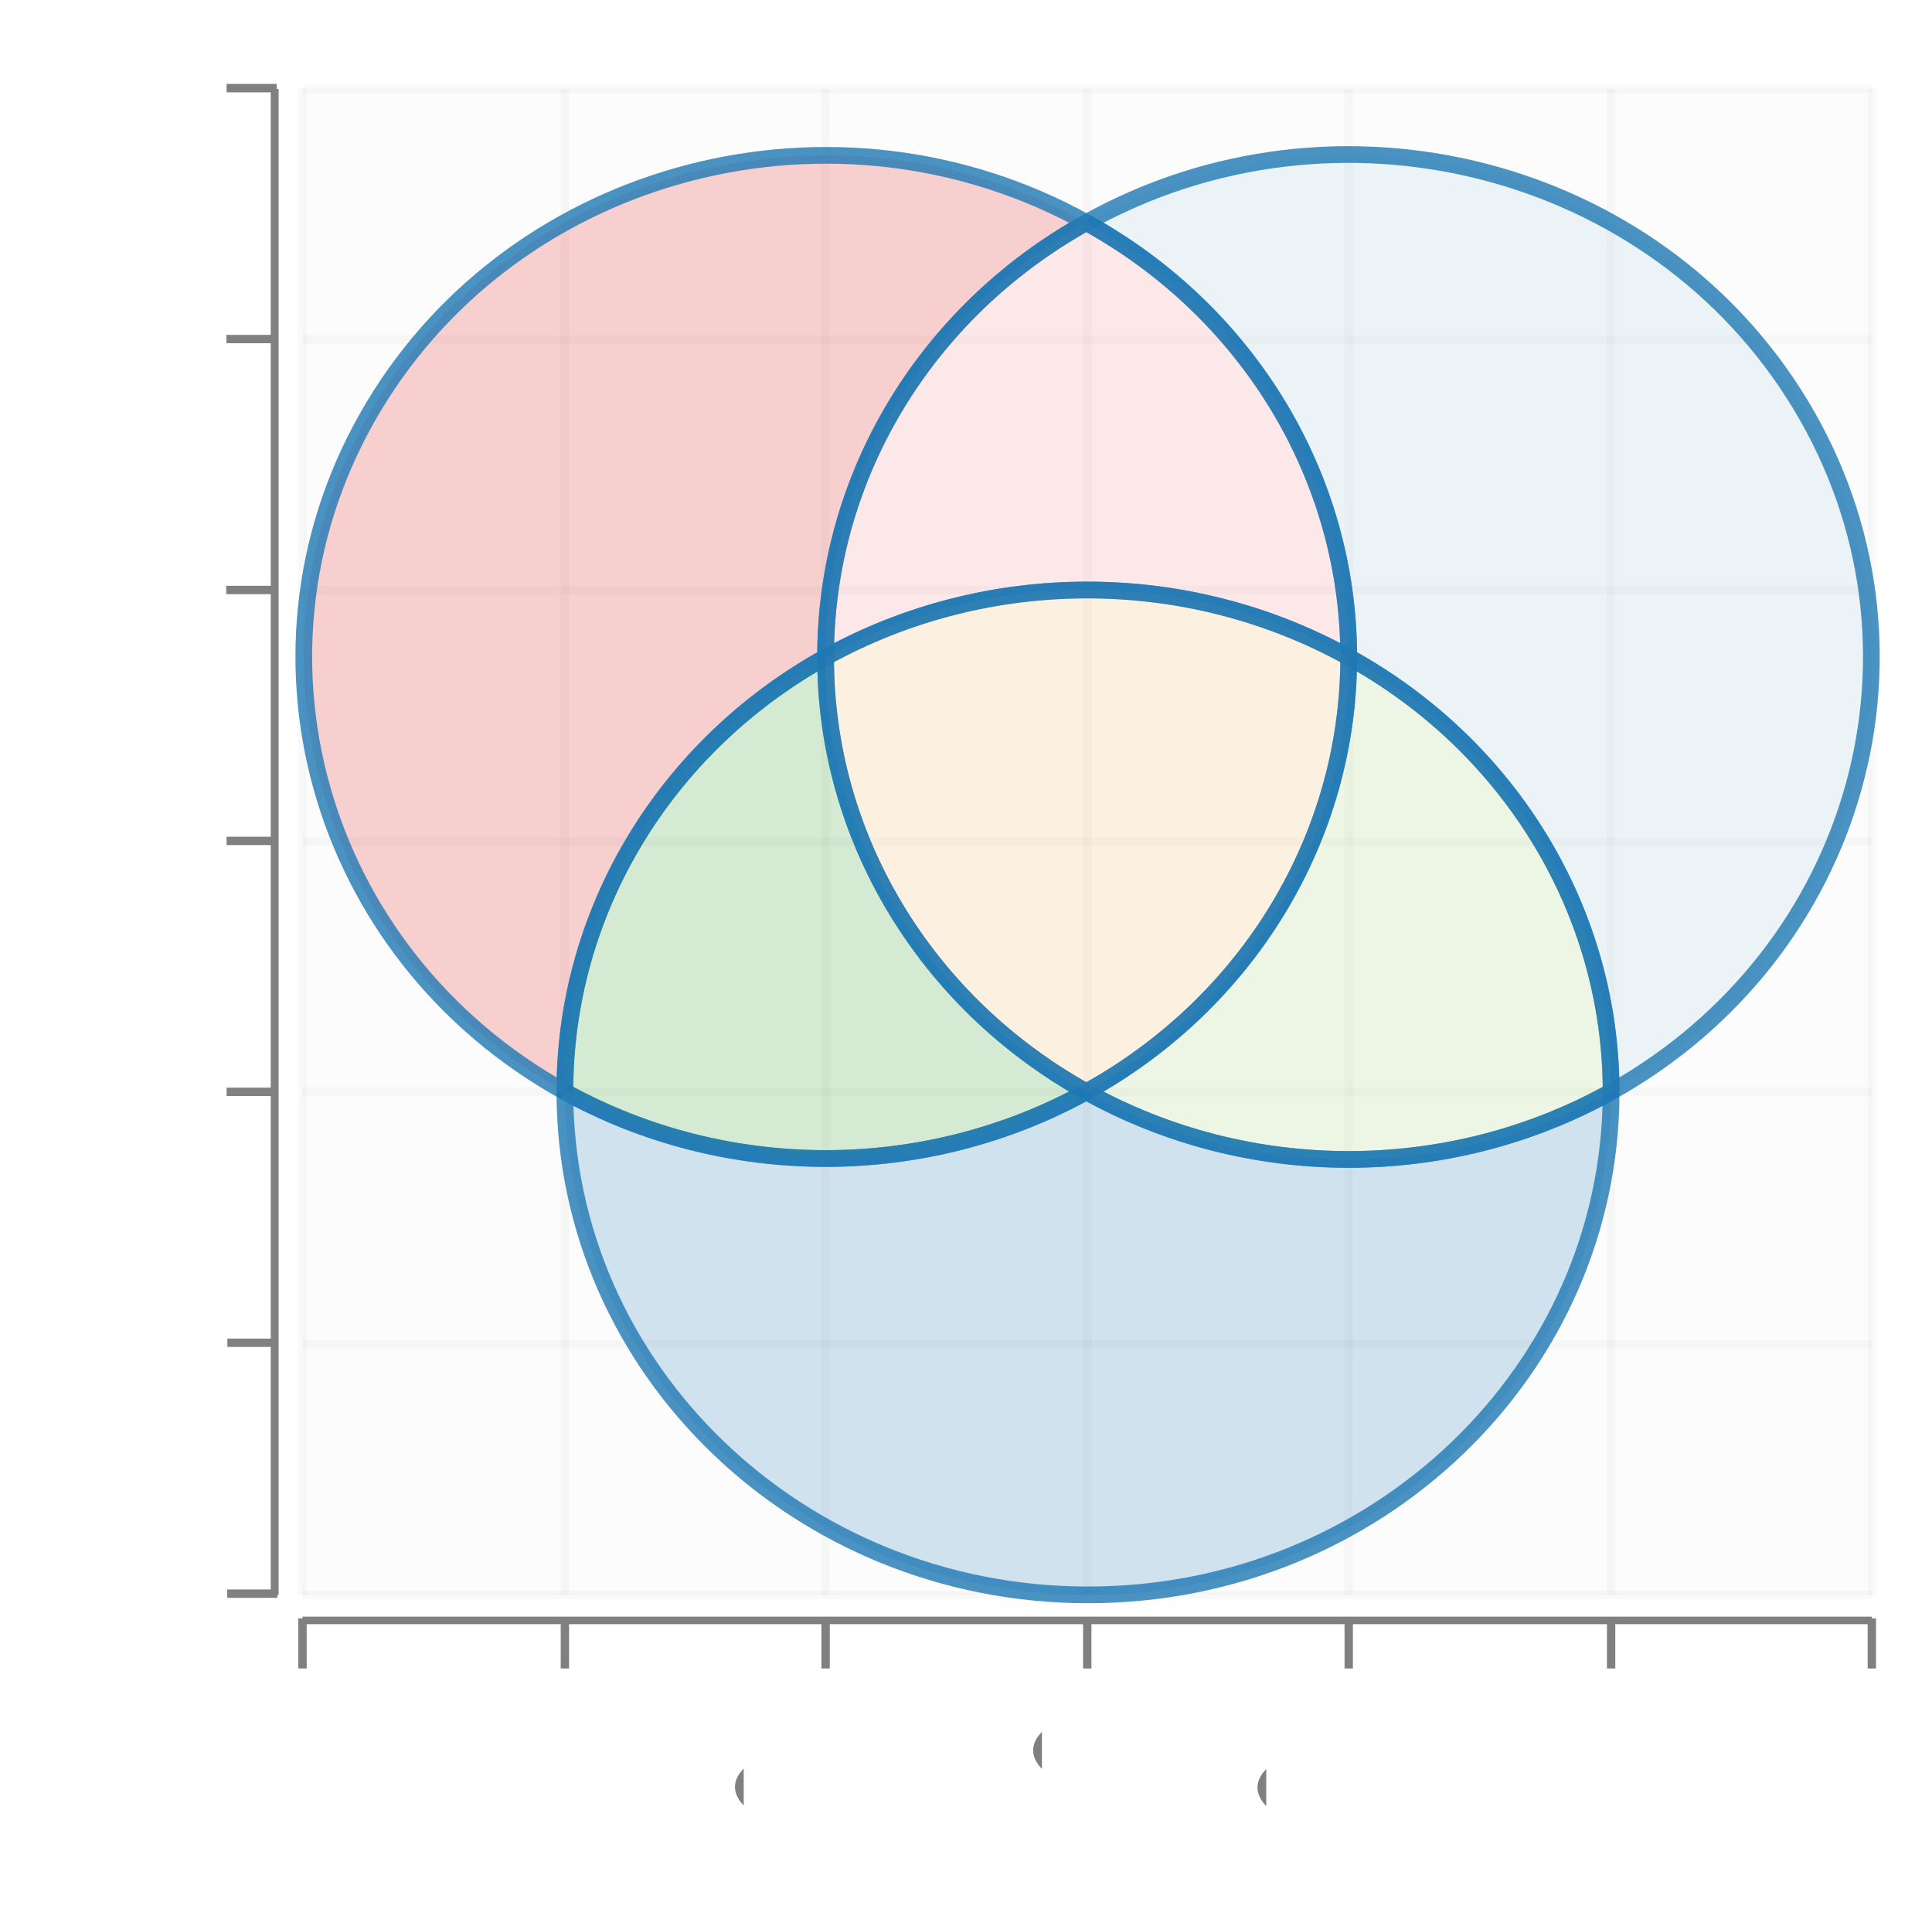
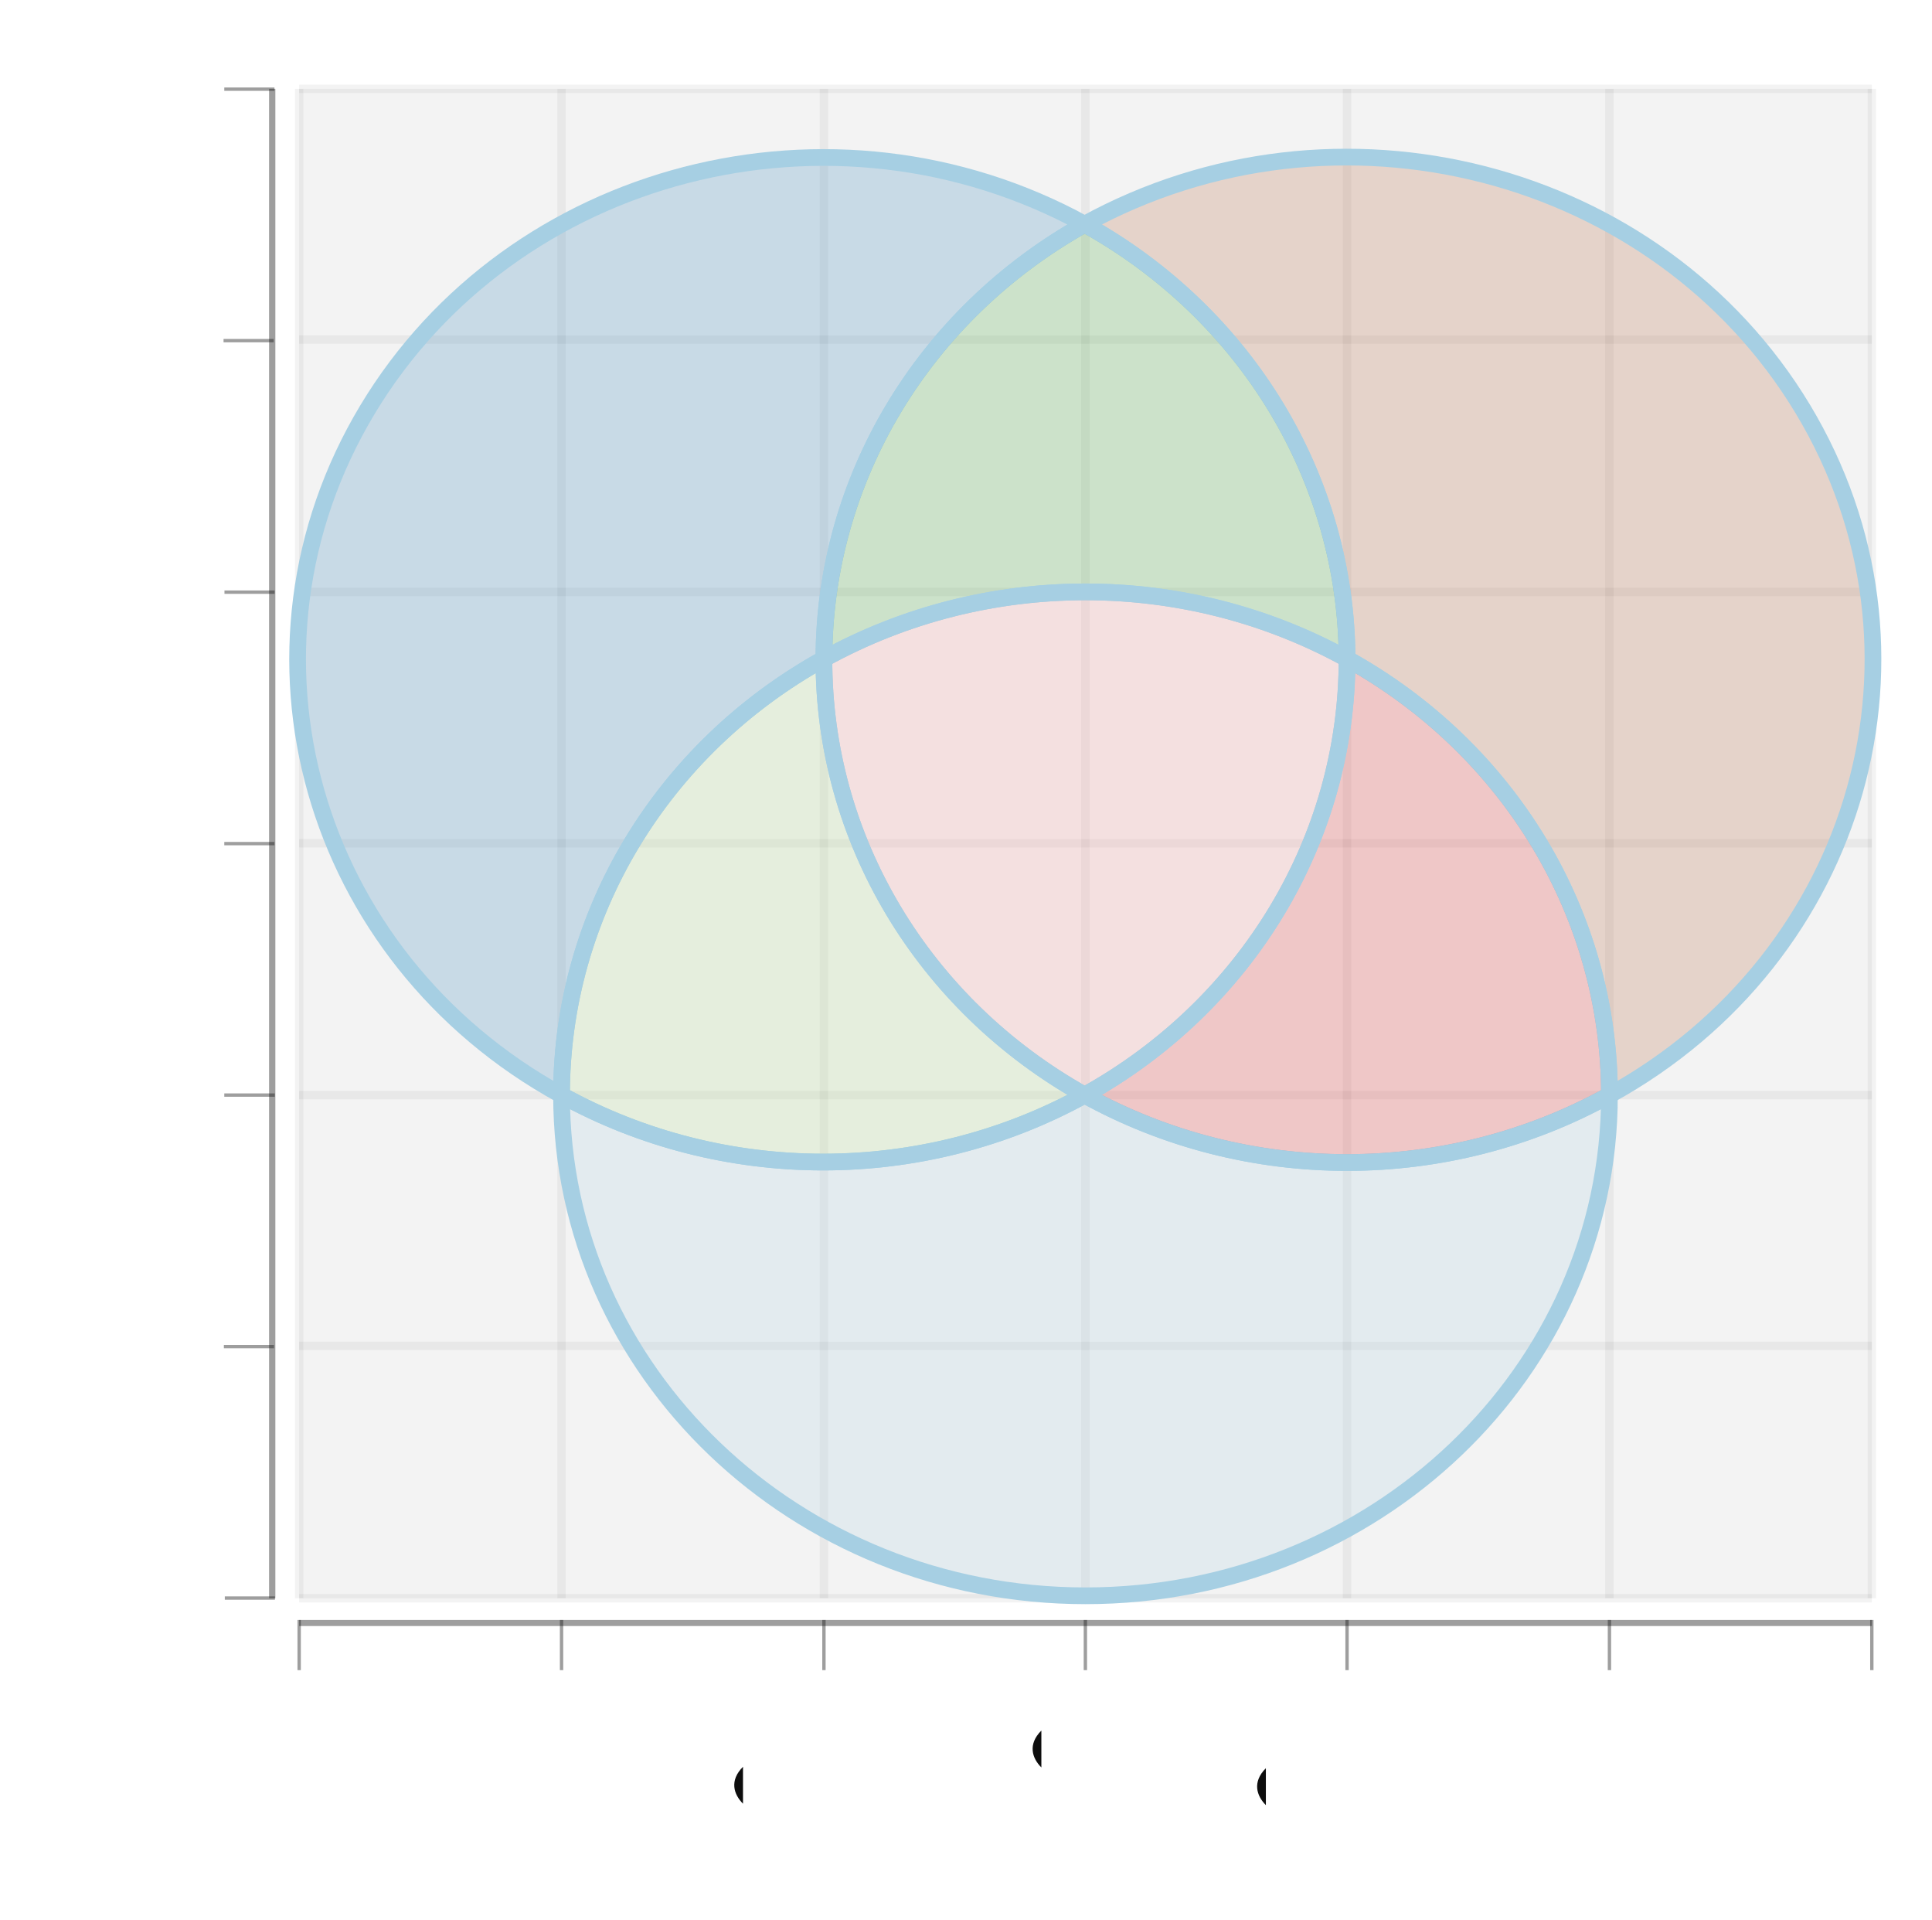
- <svg xmlns="http://www.w3.org/2000/svg" height="300.0" viewBox="-0.62 -0.553 1.156 1.148" width="302.014">
-   <g stroke-opacity="0.0" fill-opacity="2.5e-2" stroke="#000000" stroke-width="0.0" fill="#808080">
-     <rect height="0.901" width="0.939" x="-0.439" y="-0.5" />
+ <svg xmlns="http://www.w3.org/2000/svg" height="300.0" viewBox="-0.62 -0.553 1.156 1.148" width="302.022">
+   <g stroke-opacity="0.0" fill-opacity="5.0e-2" stroke="#000000" stroke-width="0.0" fill="#0d0d0d">
+     <rect height="0.903" width="0.941" x="-0.441" y="-0.5" />
  </g>
-   <g stroke-opacity="5.0e-2" stroke="#808080" stroke-width="5.0e-3" fill="none">
-     <polyline points="-0.439,0.401 0.5,0.401" />
+   <g stroke-opacity="5.0e-2" stroke="#0d0d0d" stroke-width="5.0e-3" fill="none">
+     <polyline points="-0.441,0.403 0.5,0.403" />
  </g>
-   <g stroke-opacity="5.0e-2" stroke="#808080" stroke-width="5.0e-3" fill="none">
-     <polyline points="-0.439,0.251 0.5,0.251" />
+   <g stroke-opacity="5.0e-2" stroke="#0d0d0d" stroke-width="5.0e-3" fill="none">
+     <polyline points="-0.441,0.252 0.5,0.252" />
  </g>
-   <g stroke-opacity="5.0e-2" stroke="#808080" stroke-width="5.0e-3" fill="none">
-     <polyline points="-0.439,0.1 0.5,0.1" />
+   <g stroke-opacity="5.0e-2" stroke="#0d0d0d" stroke-width="5.0e-3" fill="none">
+     <polyline points="-0.441,0.102 0.5,0.102" />
  </g>
-   <g stroke-opacity="5.0e-2" stroke="#808080" stroke-width="5.0e-3" fill="none">
-     <polyline points="-0.439,-4.967126001981437e-2 0.5,-4.967126001981437e-2" />
+   <g stroke-opacity="5.0e-2" stroke="#0d0d0d" stroke-width="5.0e-3" fill="none">
+     <polyline points="-0.441,-4.865499187578981e-2 0.5,-4.865499187578981e-2" />
  </g>
-   <g stroke-opacity="5.0e-2" stroke="#808080" stroke-width="5.0e-3" fill="none">
-     <polyline points="-0.439,-0.2 0.5,-0.2" />
+   <g stroke-opacity="5.0e-2" stroke="#0d0d0d" stroke-width="5.0e-3" fill="none">
+     <polyline points="-0.441,-0.199 0.5,-0.199" />
  </g>
-   <g stroke-opacity="5.0e-2" stroke="#808080" stroke-width="5.0e-3" fill="none">
-     <polyline points="-0.439,-0.35 0.5,-0.35" />
+   <g stroke-opacity="5.0e-2" stroke="#0d0d0d" stroke-width="5.0e-3" fill="none">
+     <polyline points="-0.441,-0.35 0.5,-0.35" />
  </g>
-   <g stroke-opacity="5.0e-2" stroke="#808080" stroke-width="5.0e-3" fill="none">
-     <polyline points="-0.439,-0.5 0.5,-0.5" />
+   <g stroke-opacity="5.0e-2" stroke="#0d0d0d" stroke-width="5.0e-3" fill="none">
+     <polyline points="-0.441,-0.5 0.5,-0.5" />
  </g>
-   <g fill-opacity="1.0" font-size="5.0e-2" stroke="none" stroke-width="0.0" fill="#808080" text-anchor="end">
-     <text x="-0.5" y="0.414">-1.5</text>
+   <g fill-opacity="1.0" font-size="5.0e-2" stroke="none" stroke-width="0.0" fill="#0d0d0d" text-anchor="end">
+     <text x="-0.5" y="0.416">-1.5</text>
  </g>
-   <g fill-opacity="1.0" font-size="5.0e-2" stroke="none" stroke-width="0.0" fill="#808080" text-anchor="end">
-     <text x="-0.5" y="0.264">-1</text>
+   <g fill-opacity="1.0" font-size="5.0e-2" stroke="none" stroke-width="0.0" fill="#0d0d0d" text-anchor="end">
+     <text x="-0.5" y="0.265">-1</text>
  </g>
-   <g fill-opacity="1.0" font-size="5.0e-2" stroke="none" stroke-width="0.0" fill="#808080" text-anchor="end">
-     <text x="-0.5" y="0.113">-0.5</text>
+   <g fill-opacity="1.0" font-size="5.0e-2" stroke="none" stroke-width="0.0" fill="#0d0d0d" text-anchor="end">
+     <text x="-0.5" y="0.115">-0.5</text>
  </g>
-   <g fill-opacity="1.0" font-size="5.0e-2" stroke="none" stroke-width="0.0" fill="#808080" text-anchor="end">
-     <text x="-0.5" y="-3.6611726560389024e-2">0</text>
+   <g fill-opacity="1.0" font-size="5.0e-2" stroke="none" stroke-width="0.0" fill="#0d0d0d" text-anchor="end">
+     <text x="-0.5" y="-3.556598664018773e-2">0</text>
  </g>
-   <g fill-opacity="1.0" font-size="5.0e-2" stroke="none" stroke-width="0.0" fill="#808080" text-anchor="end">
-     <text x="-0.5" y="-0.187">0.5</text>
+   <g fill-opacity="1.0" font-size="5.0e-2" stroke="none" stroke-width="0.0" fill="#0d0d0d" text-anchor="end">
+     <text x="-0.5" y="-0.186">0.5</text>
  </g>
-   <g fill-opacity="1.0" font-size="5.0e-2" stroke="none" stroke-width="0.0" fill="#808080" text-anchor="end">
-     <text x="-0.5" y="-0.337">1</text>
+   <g fill-opacity="1.0" font-size="5.0e-2" stroke="none" stroke-width="0.0" fill="#0d0d0d" text-anchor="end">
+     <text x="-0.5" y="-0.336">1</text>
  </g>
-   <g fill-opacity="1.0" font-size="5.0e-2" stroke="none" stroke-width="0.0" fill="#808080" text-anchor="end">
+   <g fill-opacity="1.0" font-size="5.0e-2" stroke="none" stroke-width="0.0" fill="#0d0d0d" text-anchor="end">
    <text x="-0.5" y="-0.487">1.5</text>
  </g>
-   <g stroke-opacity="1.0" fill-opacity="1.0" stroke="#808080" stroke-width="5.0e-3" fill="#808080">
-     <g transform="rotate(-90.0, -0.4694153, 0.4006575)">
-       <polyline points="-0.469,0.416 -0.469,0.386" />
+   <g stroke-opacity="0.4" fill-opacity="0.4" stroke="#0d0d0d" stroke-width="2.0e-3" fill="#0d0d0d">
+     <g transform="rotate(-90.0, -0.4707961, 0.40269)">
+       <polyline points="-0.471,0.418 -0.471,0.388" />
    </g>
-     <g transform="rotate(-90.0, -0.4694153, 0.2505479)">
-       <polyline points="-0.469,0.266 -0.469,0.236" />
+     <g transform="rotate(-90.0, -0.4707961, 0.2522417)">
+       <polyline points="-0.471,0.267 -0.471,0.237" />
    </g>
-     <g transform="rotate(-90.0, -0.4694153, 0.1004383)">
-       <polyline points="-0.469,0.115 -0.469,8.543831997358077e-2" />
+     <g transform="rotate(-90.0, -0.4707961, 0.1017933)">
+       <polyline points="-0.471,0.117 -0.471,8.679334416561353e-2" />
    </g>
-     <g transform="rotate(-90.0, -0.4694153, -4.967126001981437e-2)">
-       <polyline points="-0.469,-3.467126001981437e-2 -0.469,-6.467126001981437e-2" />
+     <g transform="rotate(-90.0, -0.4707961, -4.865499187578981e-2)">
+       <polyline points="-0.471,-3.365499187578981e-2 -0.471,-6.365499187578981e-2" />
    </g>
-     <g transform="rotate(-90.0, -0.4694153, -0.1997808)">
-       <polyline points="-0.469,-0.185 -0.469,-0.215" />
+     <g transform="rotate(-90.0, -0.4707961, -0.1991033)">
+       <polyline points="-0.471,-0.184 -0.471,-0.214" />
    </g>
-     <g transform="rotate(-90.0, -0.4694153, -0.3498904)">
-       <polyline points="-0.469,-0.335 -0.469,-0.365" />
+     <g transform="rotate(-90.0, -0.4707961, -0.3495517)">
+       <polyline points="-0.471,-0.335 -0.471,-0.365" />
    </g>
-     <g transform="rotate(-90.0, -0.4694153, -0.5)">
-       <polyline points="-0.469,-0.485 -0.469,-0.515" />
+     <g transform="rotate(-90.0, -0.4707961, -0.5)">
+       <polyline points="-0.471,-0.485 -0.471,-0.515" />
    </g>
  </g>
-   <g stroke-opacity="1.0" fill-opacity="1.0" stroke="#808080" stroke-width="0.0" fill="#808080">
-     <rect height="0.901" width="4.694505081801803e-3" x="-0.458" y="-0.5" />
+   <g stroke-opacity="0.0" fill-opacity="0.4" stroke="#000000" stroke-width="0.0" fill="#0d0d0d">
+     <rect height="0.903" width="3.7645995877763627e-3" x="-0.459" y="-0.5" />
  </g>
-   <g stroke-opacity="5.0e-2" stroke="#808080" stroke-width="5.0e-3" fill="none">
-     <polyline points="-0.439,0.401 -0.439,-0.5" />
+   <g stroke-opacity="5.0e-2" stroke="#0d0d0d" stroke-width="5.0e-3" fill="none">
+     <polyline points="-0.441,0.403 -0.441,-0.5" />
  </g>
-   <g stroke-opacity="5.0e-2" stroke="#808080" stroke-width="5.0e-3" fill="none">
-     <polyline points="-0.282,0.401 -0.282,-0.5" />
+   <g stroke-opacity="5.0e-2" stroke="#0d0d0d" stroke-width="5.0e-3" fill="none">
+     <polyline points="-0.284,0.403 -0.284,-0.5" />
  </g>
-   <g stroke-opacity="5.0e-2" stroke="#808080" stroke-width="5.0e-3" fill="none">
-     <polyline points="-0.126,0.401 -0.126,-0.5" />
+   <g stroke-opacity="5.0e-2" stroke="#0d0d0d" stroke-width="5.0e-3" fill="none">
+     <polyline points="-0.127,0.403 -0.127,-0.5" />
  </g>
-   <g stroke-opacity="5.0e-2" stroke="#808080" stroke-width="5.0e-3" fill="none">
-     <polyline points="3.0549491819824914e-2,0.401 3.0549491819824914e-2,-0.5" />
+   <g stroke-opacity="5.0e-2" stroke="#0d0d0d" stroke-width="5.0e-3" fill="none">
+     <polyline points="2.9425051527956825e-2,0.403 2.9425051527956825e-2,-0.5" />
  </g>
-   <g stroke-opacity="5.0e-2" stroke="#808080" stroke-width="5.0e-3" fill="none">
-     <polyline points="0.187,0.401 0.187,-0.5" />
+   <g stroke-opacity="5.0e-2" stroke="#0d0d0d" stroke-width="5.0e-3" fill="none">
+     <polyline points="0.186,0.403 0.186,-0.5" />
  </g>
-   <g stroke-opacity="5.0e-2" stroke="#808080" stroke-width="5.0e-3" fill="none">
-     <polyline points="0.344,0.401 0.344,-0.5" />
+   <g stroke-opacity="5.0e-2" stroke="#0d0d0d" stroke-width="5.0e-3" fill="none">
+     <polyline points="0.343,0.403 0.343,-0.5" />
  </g>
-   <g stroke-opacity="5.0e-2" stroke="#808080" stroke-width="5.0e-3" fill="none">
-     <polyline points="0.5,0.401 0.5,-0.5" />
+   <g stroke-opacity="5.0e-2" stroke="#0d0d0d" stroke-width="5.0e-3" fill="none">
+     <polyline points="0.5,0.403 0.5,-0.5" />
  </g>
-   <g fill-opacity="1.0" font-size="4.179310344827586e-2" stroke="none" stroke-width="0.0" fill="#808080" text-anchor="end">
-     <text transform="rotate(-45.0, -0.438901, 0.5)" x="-0.439" y="0.5">-1.5</text>
+   <g fill-opacity="1.0" font-size="4.179310344827586e-2" stroke="none" stroke-width="0.0" fill="#0d0d0d" text-anchor="end">
+     <text transform="rotate(-45.0, -0.4411499, 0.5)" x="-0.441" y="0.5">-1.5</text>
  </g>
-   <g fill-opacity="1.0" font-size="4.179310344827586e-2" stroke="none" stroke-width="0.0" fill="#808080" text-anchor="end">
-     <text transform="rotate(-45.0, -0.2824175, 0.5)" x="-0.282" y="0.5">-1</text>
+   <g fill-opacity="1.0" font-size="4.179310344827586e-2" stroke="none" stroke-width="0.0" fill="#0d0d0d" text-anchor="end">
+     <text transform="rotate(-45.0, -0.2842916, 0.5)" x="-0.284" y="0.5">-1</text>
  </g>
-   <g fill-opacity="1.0" font-size="4.179310344827586e-2" stroke="none" stroke-width="0.0" fill="#808080" text-anchor="end">
-     <text transform="rotate(-45.0, -0.125934, 0.5)" x="-0.126" y="0.5">-0.5</text>
+   <g fill-opacity="1.0" font-size="4.179310344827586e-2" stroke="none" stroke-width="0.0" fill="#0d0d0d" text-anchor="end">
+     <text transform="rotate(-45.0, -0.1274333, 0.5)" x="-0.127" y="0.5">-0.5</text>
  </g>
-   <g fill-opacity="1.0" font-size="4.179310344827586e-2" stroke="none" stroke-width="0.0" fill="#808080" text-anchor="end">
-     <text transform="rotate(-45.0, 3.0549491819824914e-2, 0.5)" x="3.0549491819824914e-2" y="0.5">0</text>
+   <g fill-opacity="1.0" font-size="4.179310344827586e-2" stroke="none" stroke-width="0.0" fill="#0d0d0d" text-anchor="end">
+     <text transform="rotate(-45.0, 2.9425051527956825e-2, 0.5)" x="2.9425051527956825e-2" y="0.5">0</text>
  </g>
-   <g fill-opacity="1.0" font-size="4.179310344827586e-2" stroke="none" stroke-width="0.0" fill="#808080" text-anchor="end">
-     <text transform="rotate(-45.0, 0.187033, 0.5)" x="0.187" y="0.5">0.5</text>
+   <g fill-opacity="1.0" font-size="4.179310344827586e-2" stroke="none" stroke-width="0.0" fill="#0d0d0d" text-anchor="end">
+     <text transform="rotate(-45.0, 0.1862834, 0.5)" x="0.186" y="0.5">0.5</text>
  </g>
-   <g fill-opacity="1.0" font-size="4.179310344827586e-2" stroke="none" stroke-width="0.0" fill="#808080" text-anchor="end">
-     <text transform="rotate(-45.0, 0.3435165, 0.5)" x="0.344" y="0.5">1</text>
+   <g fill-opacity="1.0" font-size="4.179310344827586e-2" stroke="none" stroke-width="0.0" fill="#0d0d0d" text-anchor="end">
+     <text transform="rotate(-45.0, 0.3431417, 0.5)" x="0.343" y="0.5">1</text>
  </g>
-   <g fill-opacity="1.0" font-size="4.179310344827586e-2" stroke="none" stroke-width="0.0" fill="#808080" text-anchor="end">
+   <g fill-opacity="1.0" font-size="4.179310344827586e-2" stroke="none" stroke-width="0.0" fill="#0d0d0d" text-anchor="end">
    <text transform="rotate(-45.0, 0.5, 0.5)" x="0.5" y="0.5">1.5</text>
  </g>
-   <g stroke-opacity="1.0" fill-opacity="1.0" stroke="#808080" stroke-width="5.0e-3" fill="#808080">
-     <polyline points="-0.439,0.445 -0.439,0.415" />
-     <polyline points="-0.282,0.445 -0.282,0.415" />
-     <polyline points="-0.126,0.445 -0.126,0.415" />
-     <polyline points="3.0549491819824914e-2,0.445 3.0549491819824914e-2,0.415" />
-     <polyline points="0.187,0.445 0.187,0.415" />
-     <polyline points="0.344,0.445 0.344,0.415" />
-     <polyline points="0.5,0.445 0.5,0.415" />
+   <g stroke-opacity="0.4" fill-opacity="0.4" stroke="#0d0d0d" stroke-width="2.0e-3" fill="#0d0d0d">
+     <polyline points="-0.441,0.446 -0.441,0.416" />
+     <polyline points="-0.284,0.446 -0.284,0.416" />
+     <polyline points="-0.127,0.446 -0.127,0.416" />
+     <polyline points="2.9425051527956825e-2,0.446 2.9425051527956825e-2,0.416" />
+     <polyline points="0.186,0.446 0.186,0.416" />
+     <polyline points="0.343,0.446 0.343,0.416" />
+     <polyline points="0.5,0.446 0.5,0.416" />
  </g>
-   <g stroke-opacity="1.0" fill-opacity="1.0" stroke="#808080" stroke-width="0.0" fill="#808080">
-     <rect height="4.503287399801881e-3" width="0.939" x="-0.439" y="0.414" />
+   <g stroke-opacity="0.0" fill-opacity="0.4" stroke="#000000" stroke-width="0.0" fill="#0d0d0d">
+     <rect height="3.6107600649936678e-3" width="0.941" x="-0.441" y="0.416" />
  </g>
-   <g stroke-opacity="0.8" fill-opacity="0.2" stroke="#1f78b4" stroke-width="1.0e-2" fill="#a6cee3">
-     <path d="M 0.03,-0.42 A 0.156 0.15 -0.0 1 1 0.344,0.1 A 0.313 0.3 -0.0 0 0 0.187,-0.16 A 0.313 0.3 -0.0 0 0 0.03,-0.42 L 0.03,-0.42" />
+   <g stroke-opacity="1.0" fill-opacity="0.2" stroke="#a6cfe3" stroke-width="1.0e-2" fill="#b05929">
+     <path d="M 0.029,-0.419 A 0.157 0.15 -0.0 1 1 0.343,0.102 A 0.314 0.301 -0.0 0 0 0.186,-0.159 A 0.314 0.301 -0.0 0 0 0.029,-0.419 L 0.029,-0.419" />
  </g>
-   <g stroke-opacity="0.8" fill-opacity="0.2" stroke="#1f78b4" stroke-width="1.0e-2" fill="#1f78b4">
-     <path d="M -0.282,0.1 A 0.156 0.15 -0.0 1 0 0.344,0.1 A 0.313 0.3 -0.0 0 1 0.03,0.1 A 0.313 0.3 -0.0 0 1 -0.282,0.1 L -0.282,0.1" />
+   <g stroke-opacity="1.0" fill-opacity="0.2" stroke="#a6cfe3" stroke-width="1.0e-2" fill="#a6cfe3">
+     <path d="M -0.284,0.102 A 0.157 0.15 -0.0 1 0 0.343,0.102 A 0.314 0.301 -0.0 0 1 0.029,0.102 A 0.314 0.301 -0.0 0 1 -0.284,0.102 L -0.284,0.102" />
  </g>
-   <g stroke-opacity="0.8" fill-opacity="0.2" stroke="#1f78b4" stroke-width="1.0e-2" fill="#e31a1c">
-     <path d="M -0.282,0.1 A 0.156 0.15 -0.0 1 1 0.03,-0.42 A 0.313 0.3 -0.0 0 0 -0.126,-0.16 A 0.313 0.3 -0.0 0 0 -0.282,0.1 L -0.282,0.1" />
+   <g stroke-opacity="1.0" fill-opacity="0.2" stroke="#a6cfe3" stroke-width="1.0e-2" fill="#1f78b5">
+     <path d="M -0.284,0.102 A 0.157 0.15 -0.0 1 1 0.029,-0.419 A 0.314 0.301 -0.0 0 0 -0.127,-0.159 A 0.314 0.301 -0.0 0 0 -0.284,0.102 L -0.284,0.102" />
  </g>
-   <g stroke-opacity="0.8" fill-opacity="0.2" stroke="#1f78b4" stroke-width="1.0e-2" fill="#b2df8a">
-     <path d="M 0.187,-0.16 A 0.313 0.3 -0.0 0 1 0.344,0.1 A 0.313 0.3 -0.0 0 1 0.03,0.1 A 0.313 0.3 -0.0 0 0 0.187,-0.16 L 0.187,-0.16" />
+   <g stroke-opacity="1.0" fill-opacity="0.2" stroke="#a6cfe3" stroke-width="1.0e-2" fill="#e31a1c">
+     <path d="M 0.186,-0.159 A 0.314 0.301 -0.0 0 1 0.343,0.102 A 0.314 0.301 -0.0 0 1 0.029,0.102 A 0.314 0.301 -0.0 0 0 0.186,-0.159 L 0.186,-0.159" />
  </g>
-   <g stroke-opacity="0.8" fill-opacity="0.2" stroke="#1f78b4" stroke-width="1.0e-2" fill="#33a02c">
-     <path d="M 0.03,0.1 A 0.313 0.3 -0.0 0 1 -0.282,0.1 A 0.313 0.3 -0.0 0 1 -0.126,-0.16 A 0.313 0.3 -0.0 0 0 0.03,0.1 L 0.03,0.1" />
+   <g stroke-opacity="1.0" fill-opacity="0.2" stroke="#a6cfe3" stroke-width="1.0e-2" fill="#b2de8a">
+     <path d="M 0.029,0.102 A 0.314 0.301 -0.0 0 1 -0.284,0.102 A 0.314 0.301 -0.0 0 1 -0.127,-0.159 A 0.314 0.301 -0.0 0 0 0.029,0.102 L 0.029,0.102" />
  </g>
-   <g stroke-opacity="0.8" fill-opacity="0.2" stroke="#1f78b4" stroke-width="1.0e-2" fill="#fb9a99">
-     <path d="M 0.03,-0.42 A 0.313 0.3 -0.0 0 1 0.187,-0.16 A 0.313 0.3 -0.0 0 0 -0.126,-0.16 A 0.313 0.3 -0.0 0 1 0.03,-0.42 L 0.03,-0.42" />
+   <g stroke-opacity="1.0" fill-opacity="0.2" stroke="#a6cfe3" stroke-width="1.0e-2" fill="#33a12b">
+     <path d="M 0.029,-0.419 A 0.314 0.301 -0.0 0 1 0.186,-0.159 A 0.314 0.301 -0.0 0 0 -0.127,-0.159 A 0.314 0.301 -0.0 0 1 0.029,-0.419 L 0.029,-0.419" />
  </g>
-   <g stroke-opacity="0.8" fill-opacity="0.2" stroke="#1f78b4" stroke-width="1.0e-2" fill="#fdbf6f">
-     <path d="M 0.187,-0.16 A 0.313 0.3 -0.0 0 1 0.03,0.1 A 0.313 0.3 -0.0 0 1 -0.126,-0.16 A 0.313 0.3 -0.0 0 1 0.187,-0.16 L 0.187,-0.16" />
+   <g stroke-opacity="1.0" fill-opacity="0.2" stroke="#a6cfe3" stroke-width="1.0e-2" fill="#fa9999">
+     <path d="M 0.186,-0.159 A 0.314 0.301 -0.0 0 1 0.029,0.102 A 0.314 0.301 -0.0 0 1 -0.127,-0.159 A 0.314 0.301 -0.0 0 1 0.186,-0.159 L 0.186,-0.159" />
  </g>
  <g />
</svg>
